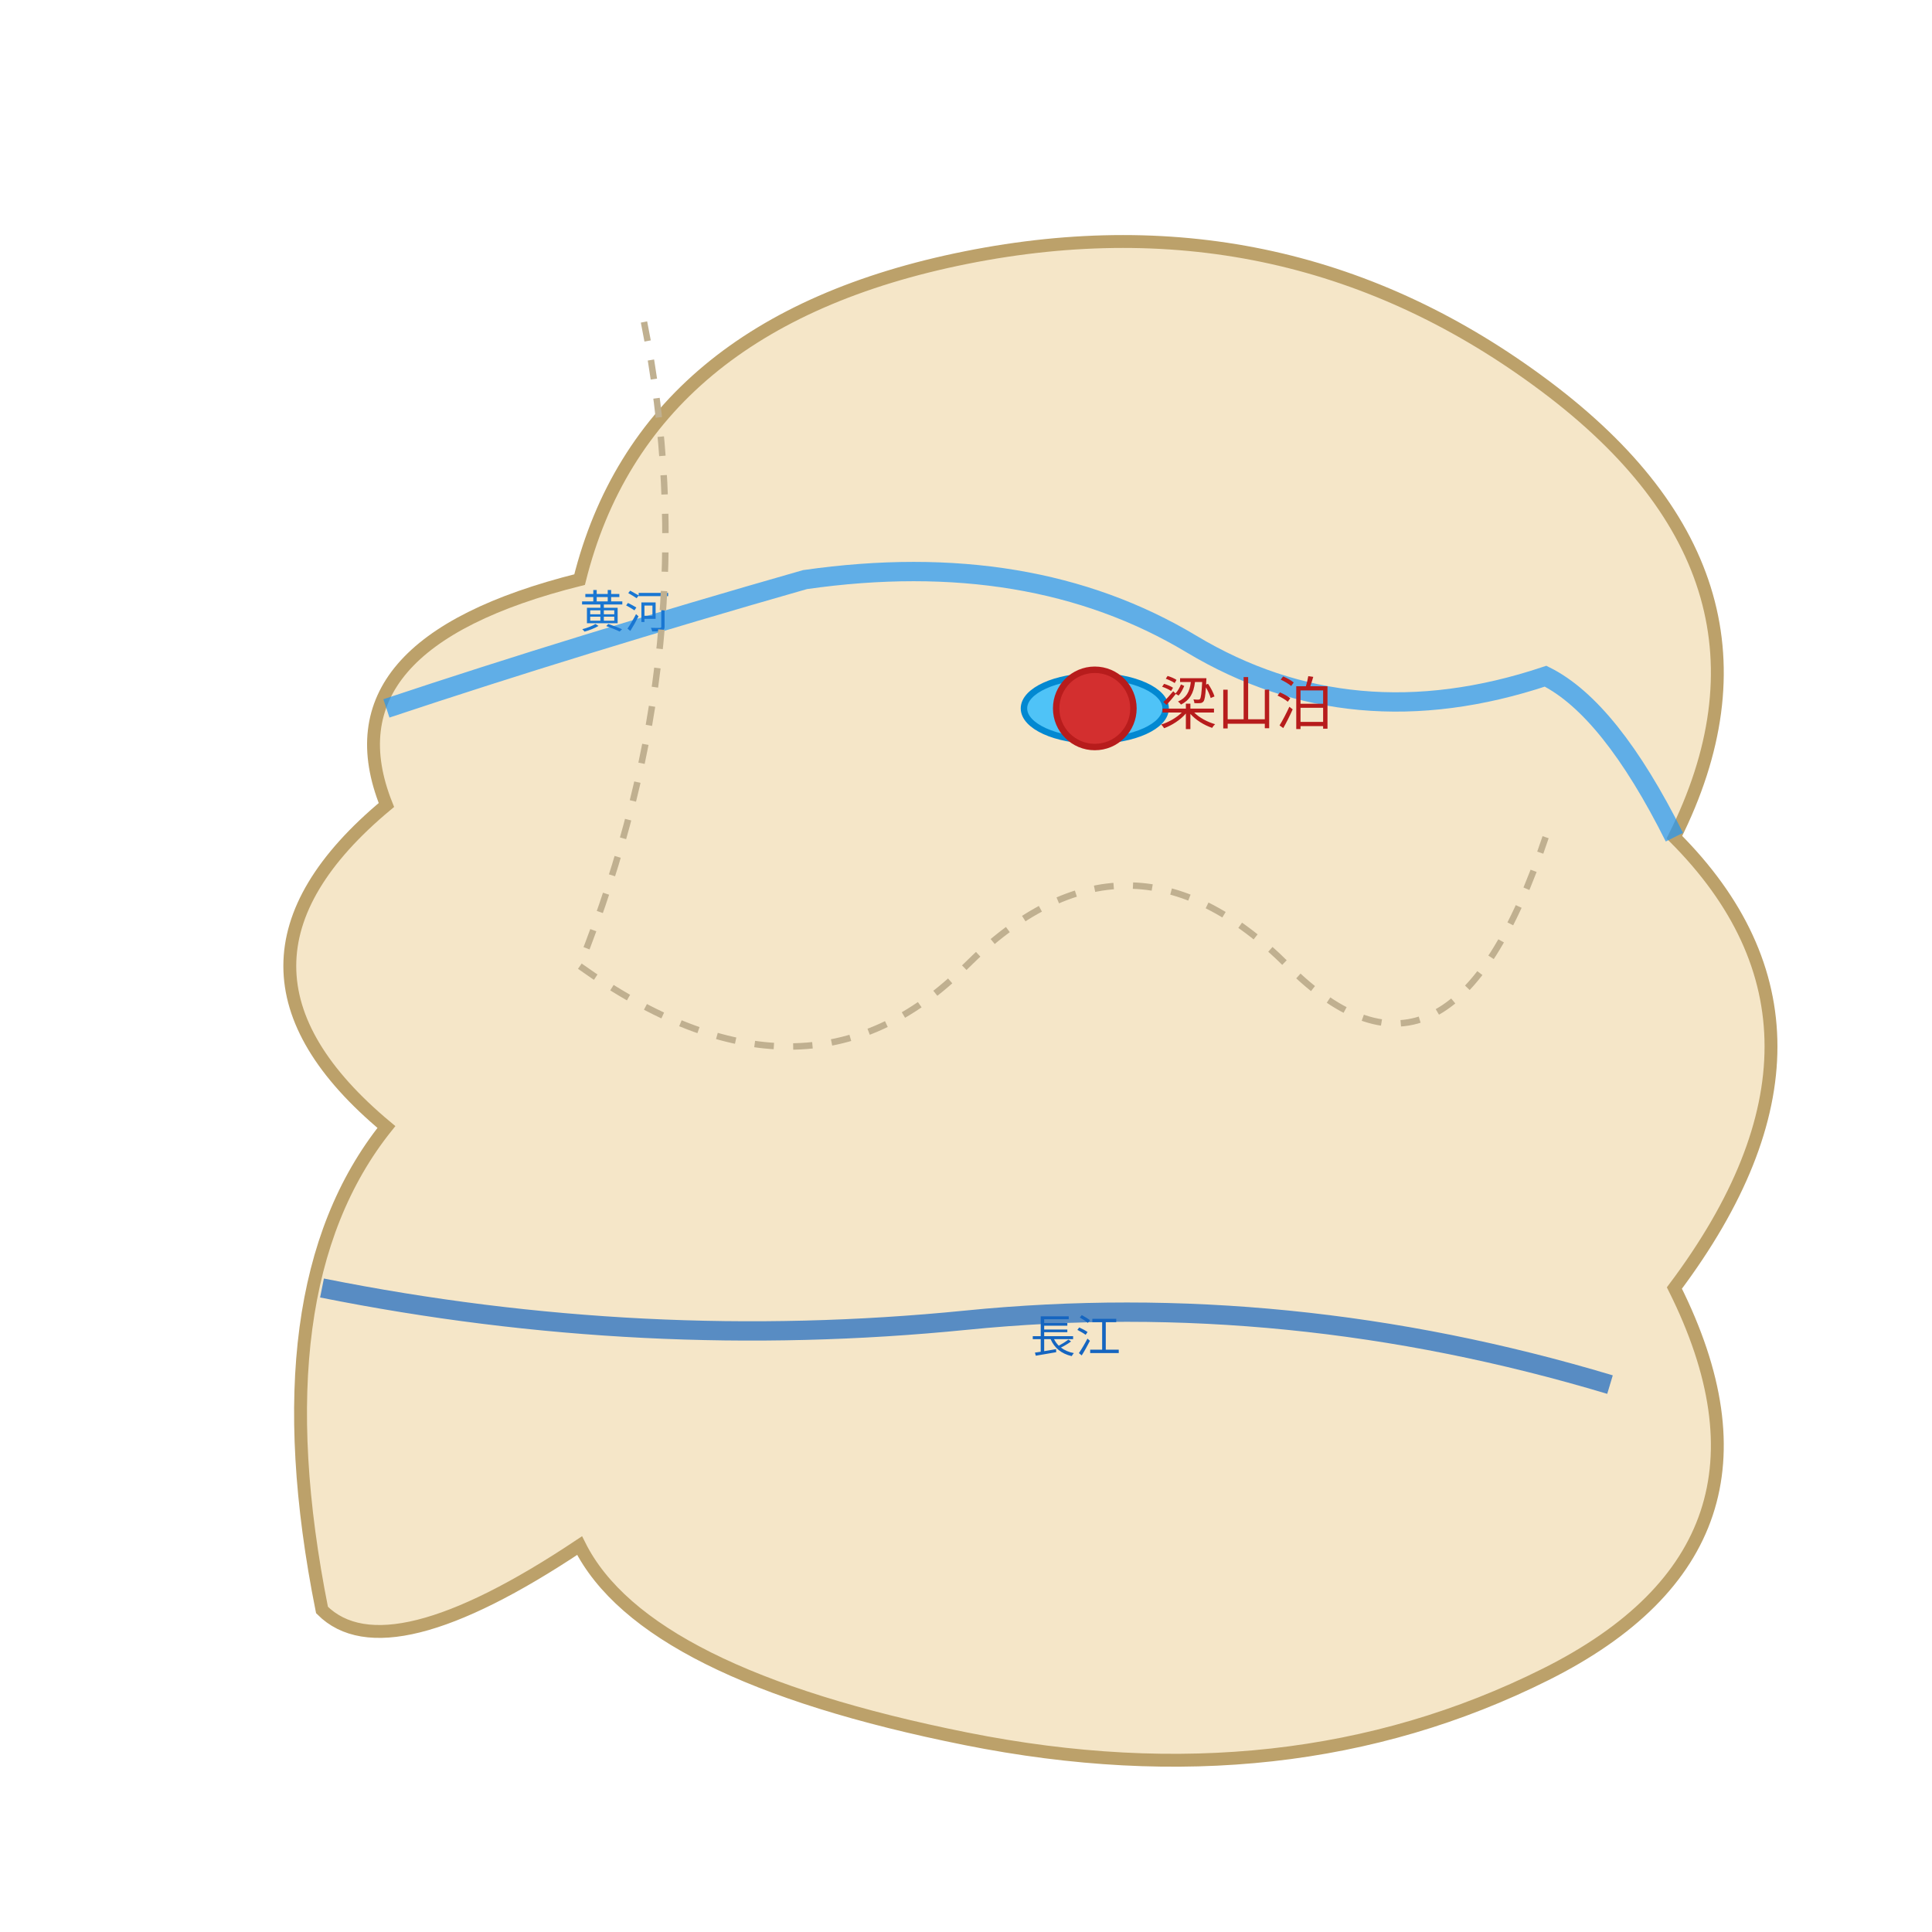
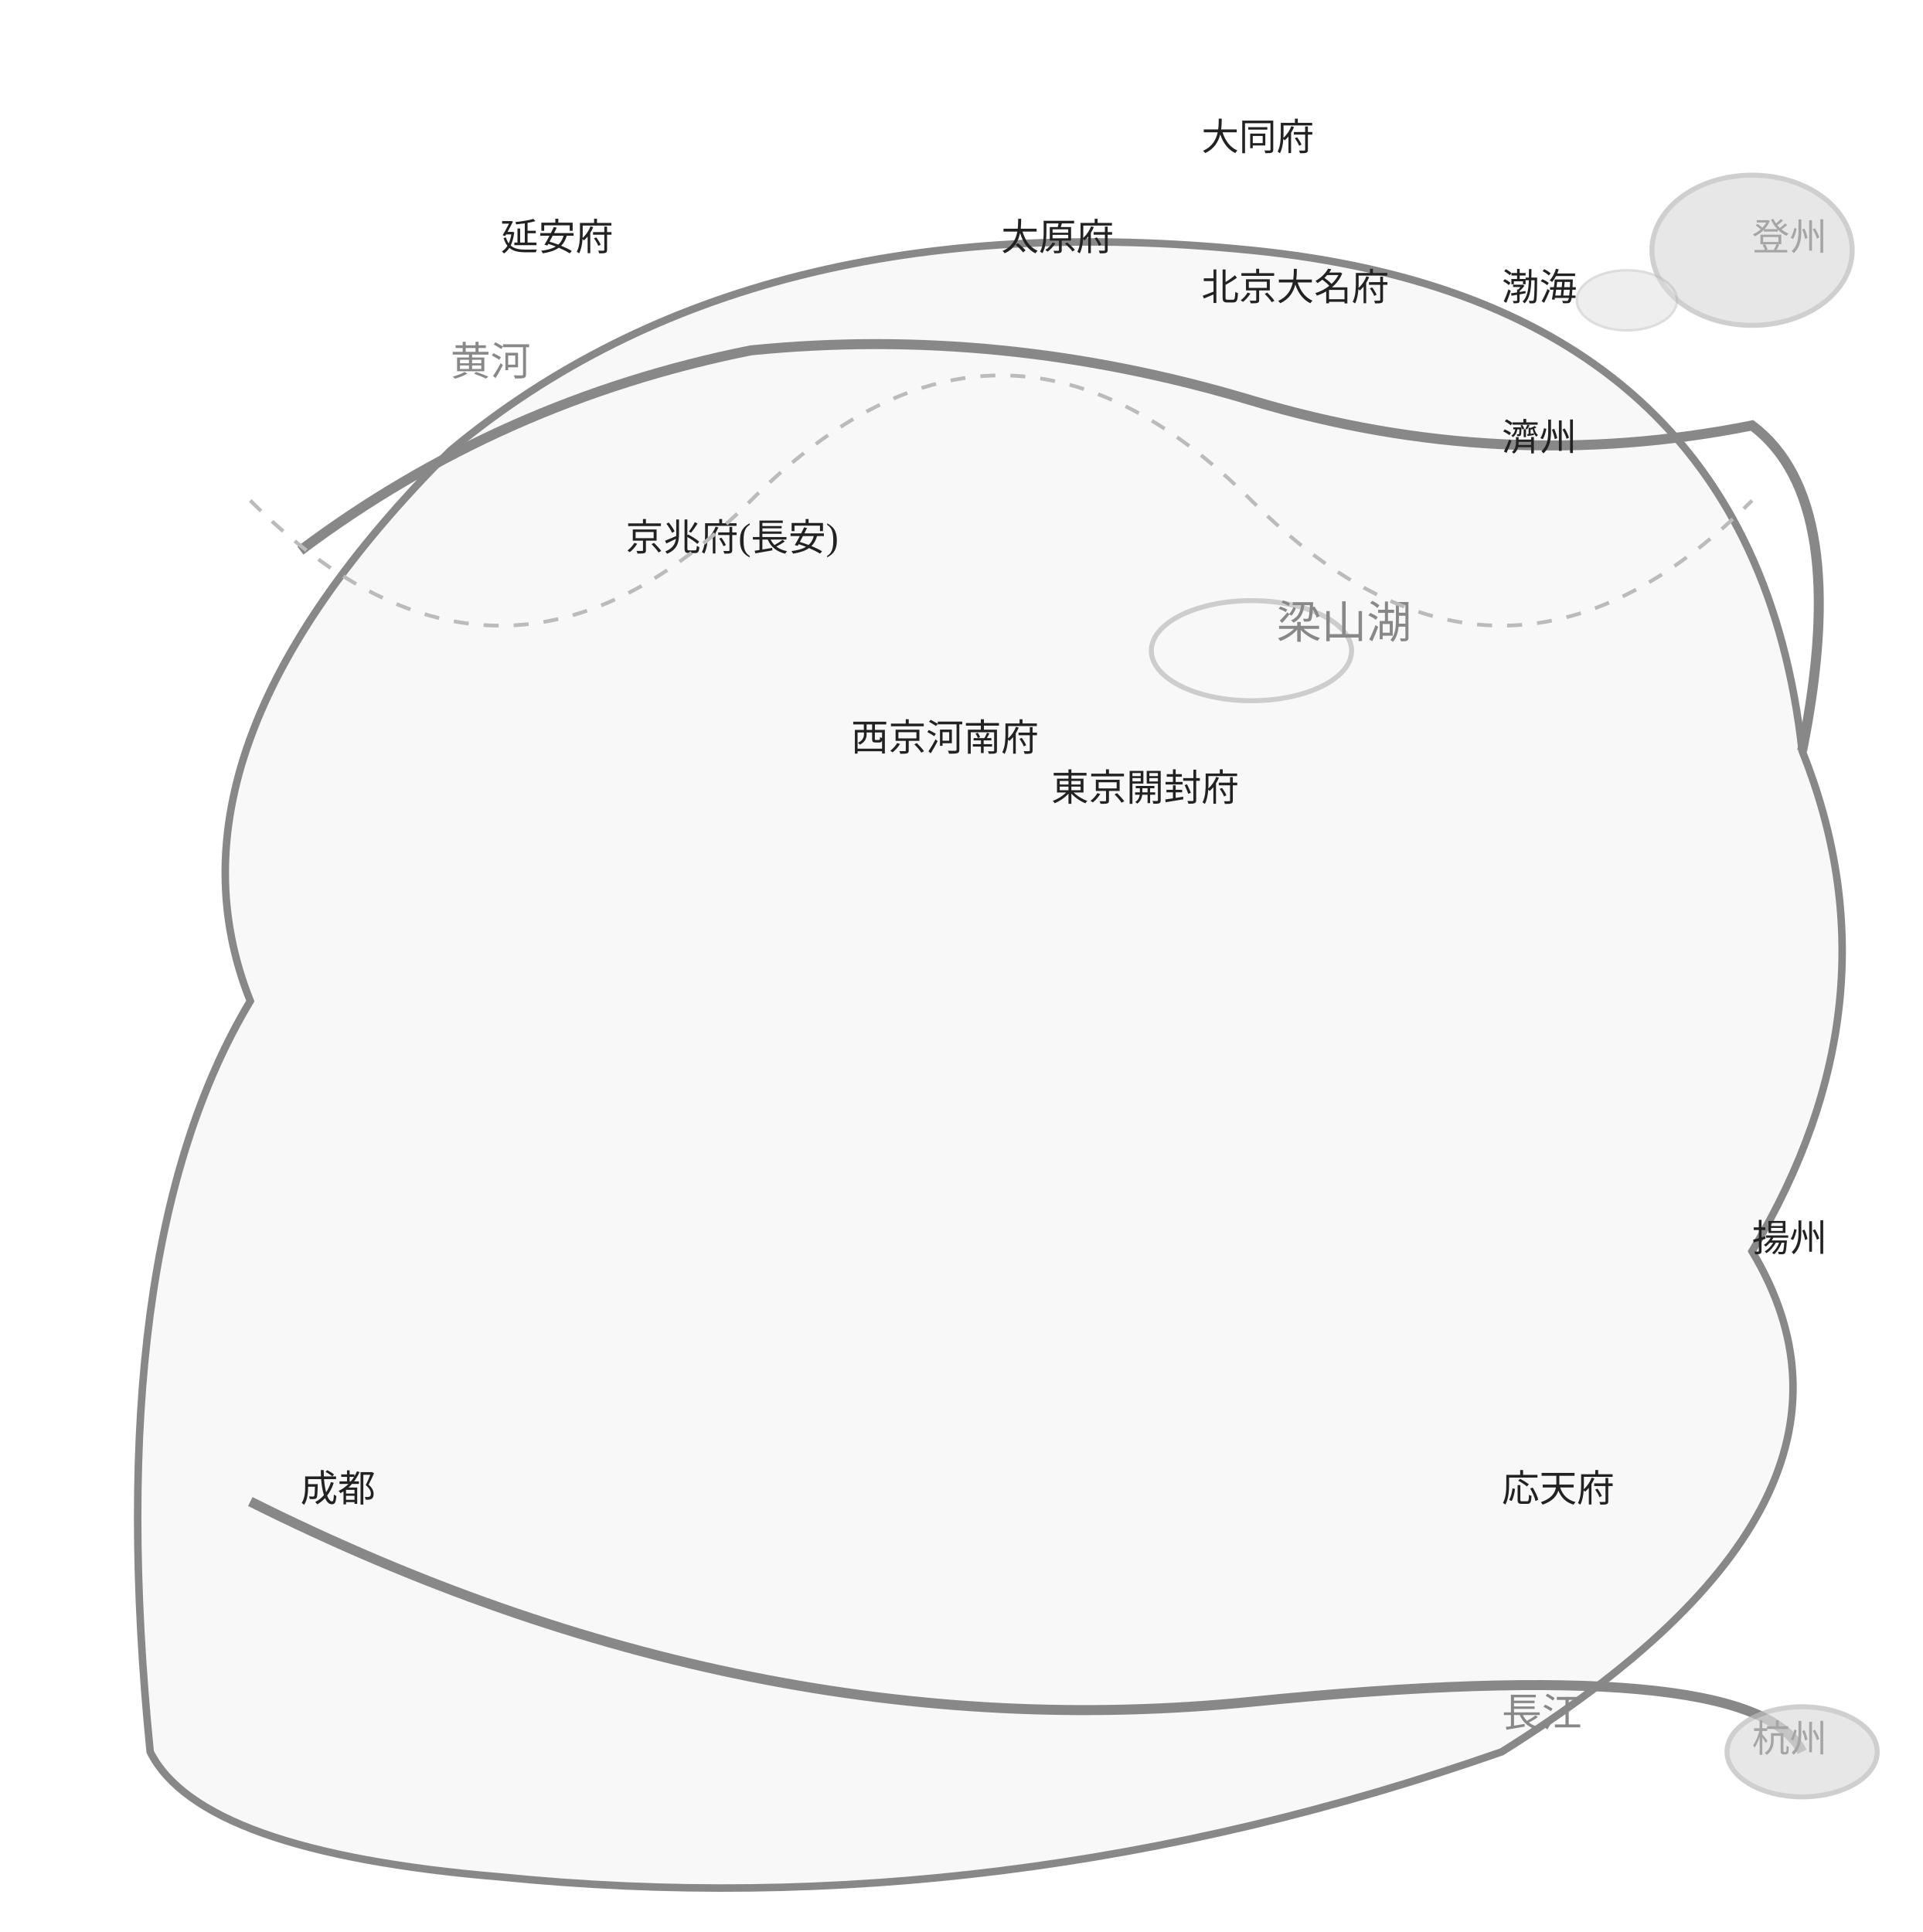
- <svg xmlns="http://www.w3.org/2000/svg" width="600" height="600" viewBox="0 0 600 600">
-   <path d="M 100 500 Q 80 400 120 350 Q 60 300 120 250 Q 100 200 180 180 Q 200 100 300 80 Q 400 60 480 120 Q 560 180 520 260 Q 580 320 520 400 Q 560 480 480 520 Q 400 560 300 540 Q 200 520 180 480 Q 120 520 100 500 Z" fill="#F5E6C8" stroke="#BCA16A" stroke-width="4" />
-   <path d="M 120 220 Q 180 200 250 180 Q 320 170 370 200 Q 420 230 480 210 Q 500 220 520 260" fill="none" stroke="#2196F3" stroke-width="6" opacity="0.7" />
-   <text x="180" y="195" font-size="14" fill="#1976D2" font-family="sans-serif">黄河</text>
-   <path d="M 100 400 Q 200 420 300 410 Q 400 400 500 430" fill="none" stroke="#1565C0" stroke-width="6" opacity="0.7" />
-   <text x="320" y="420" font-size="14" fill="#1565C0" font-family="sans-serif">長江</text>
-   <ellipse cx="340" cy="220" rx="22" ry="10" fill="#4FC3F7" stroke="#0288D1" stroke-width="2" />
-   <circle cx="340" cy="220" r="12" fill="#D32F2F" stroke="#B71C1C" stroke-width="2" />
-   <text x="360" y="225" font-size="18" fill="#B71C1C" font-family="sans-serif">梁山泊</text>
-   <path d="M 200 100 Q 220 200 180 300 Q 250 350 300 300 Q 350 250 400 300 Q 450 350 480 260" fill="none" stroke="#C0B090" stroke-width="2" stroke-dasharray="6,6" />
+ <svg xmlns="http://www.w3.org/2000/svg" width="768" height="772" viewBox="0 0 768 772">
+   <path d="M 60 700 Q 40 500 100 400 Q 60 300 180 180 Q 300 80 500 100 Q 700 120 720 300 Q 760 400 700 500 Q 760 600 600 700 Q 400 770 200 750 Q 80 740 60 700 Z" fill="#F8F8F8" stroke="#888" stroke-width="3" />
+   <path d="M 120 220 Q 200 160 300 140 Q 400 130 500 160 Q 600 190 700 170 Q 740 200 720 300" fill="none" stroke="#888" stroke-width="4" />
+   <text x="180" y="150" font-size="16" fill="#888" font-family="serif">黄河</text>
+   <path d="M 100 600 Q 300 700 500 680 Q 700 660 720 700" fill="none" stroke="#888" stroke-width="4" />
+   <text x="600" y="690" font-size="16" fill="#888" font-family="serif">長江</text>
+   <ellipse cx="500" cy="260" rx="40" ry="20" fill="none" stroke="#bbb" stroke-width="2" opacity="0.7" />
+   <text x="510" y="255" font-size="18" fill="#888" font-family="serif">梁山湖</text>
+   <text x="420" y="320" font-size="15" fill="#222">東京開封府</text>
+   <text x="340" y="300" font-size="15" fill="#222">西京河南府</text>
+   <text x="250" y="220" font-size="15" fill="#222">京兆府(長安)</text>
+   <text x="600" y="120" font-size="15" fill="#222">渤海</text>
+   <text x="700" y="100" font-size="15" fill="#222">登州</text>
+   <text x="600" y="180" font-size="15" fill="#222">濟州</text>
+   <text x="480" y="120" font-size="15" fill="#222">北京大名府</text>
+   <text x="400" y="100" font-size="15" fill="#222">太原府</text>
+   <text x="200" y="100" font-size="15" fill="#222">延安府</text>
+   <text x="120" y="600" font-size="15" fill="#222">成都</text>
+   <text x="700" y="700" font-size="15" fill="#222">杭州</text>
+   <text x="600" y="600" font-size="15" fill="#222">応天府</text>
+   <text x="480" y="60" font-size="15" fill="#222">大同府</text>
+   <text x="700" y="500" font-size="15" fill="#222">揚州</text>
+   <ellipse cx="700" cy="100" rx="40" ry="30" fill="#ddd" stroke="#bbb" stroke-width="2" opacity="0.7" />
+   <ellipse cx="720" cy="700" rx="30" ry="18" fill="#ddd" stroke="#bbb" stroke-width="2" opacity="0.7" />
+   <ellipse cx="650" cy="120" rx="20" ry="12" fill="#ddd" stroke="#bbb" stroke-width="1" opacity="0.5" />
+   <path d="M 100 200 Q 200 300 300 200 Q 400 100 500 200 Q 600 300 700 200" fill="none" stroke="#bbb" stroke-width="1.5" stroke-dasharray="6,6" />
</svg>
